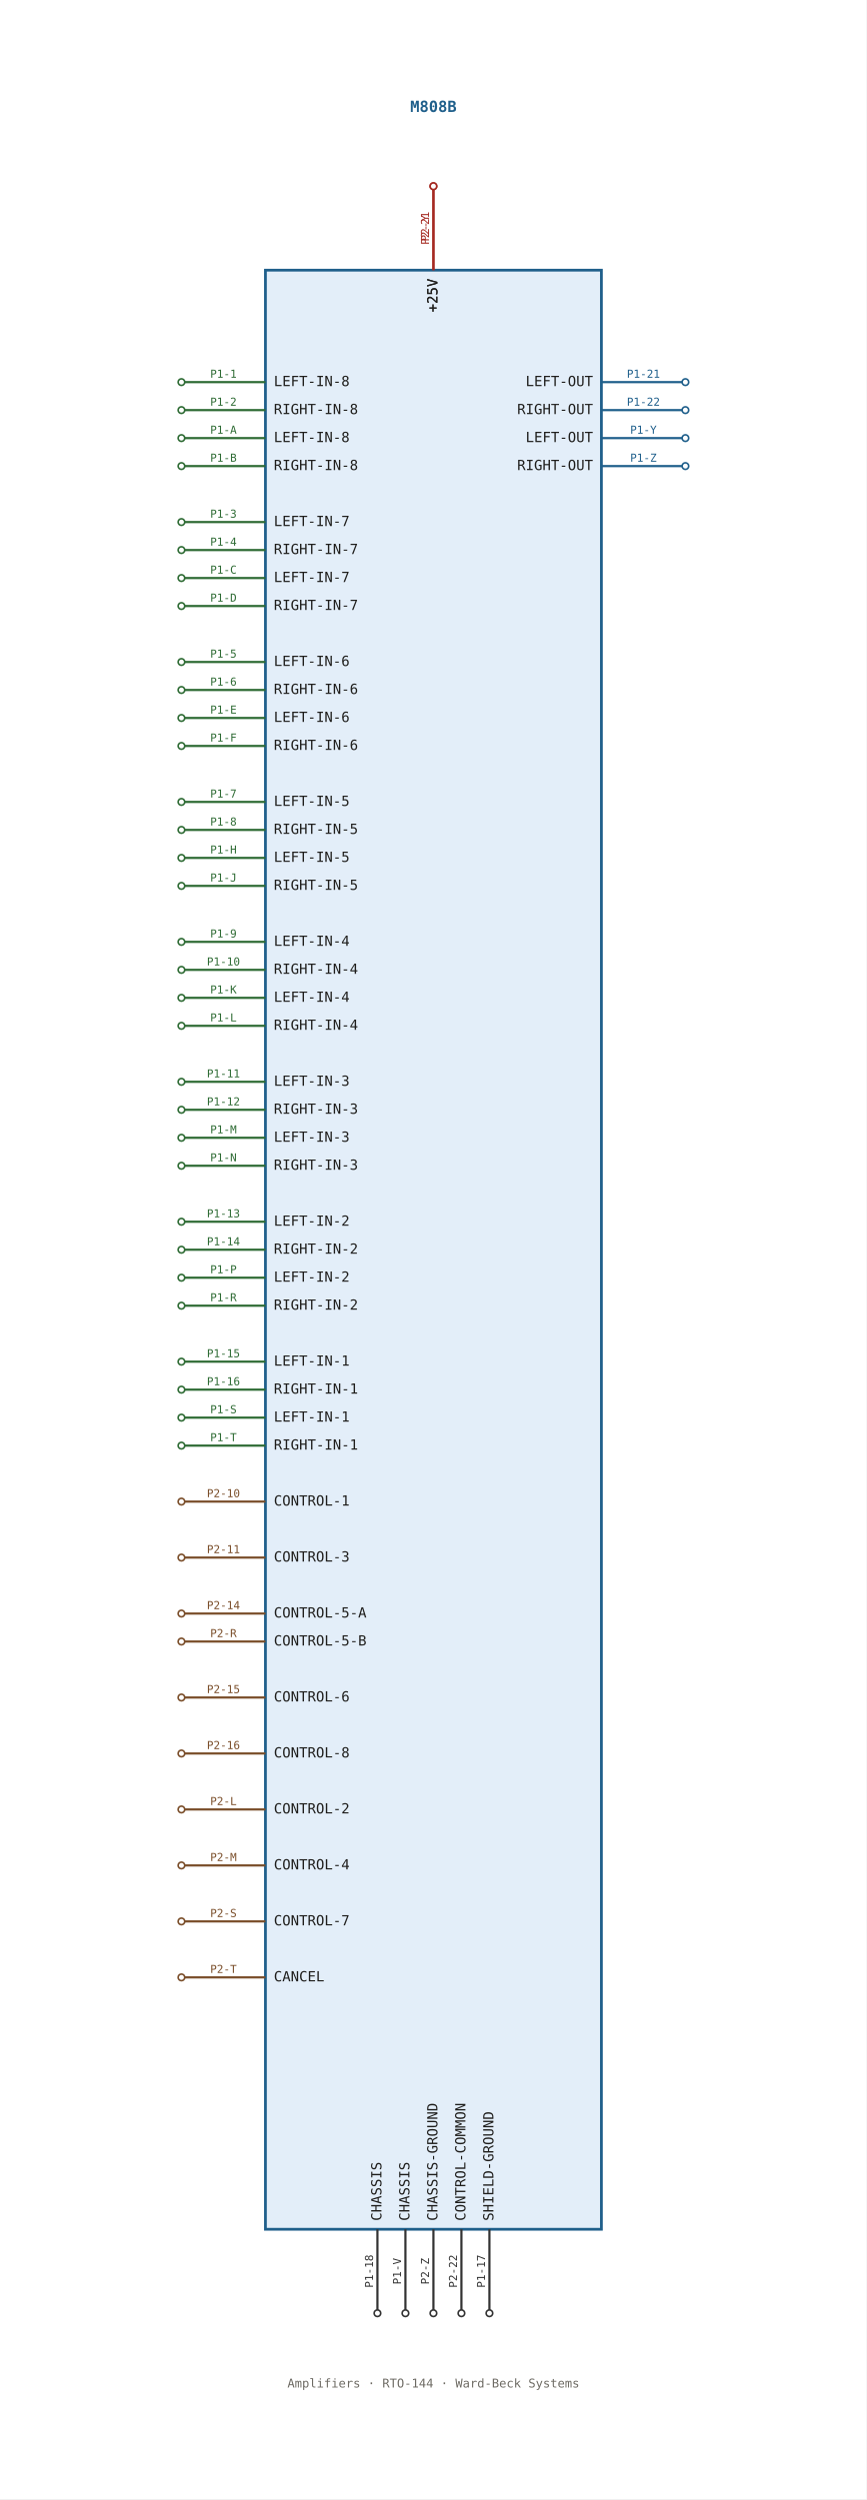
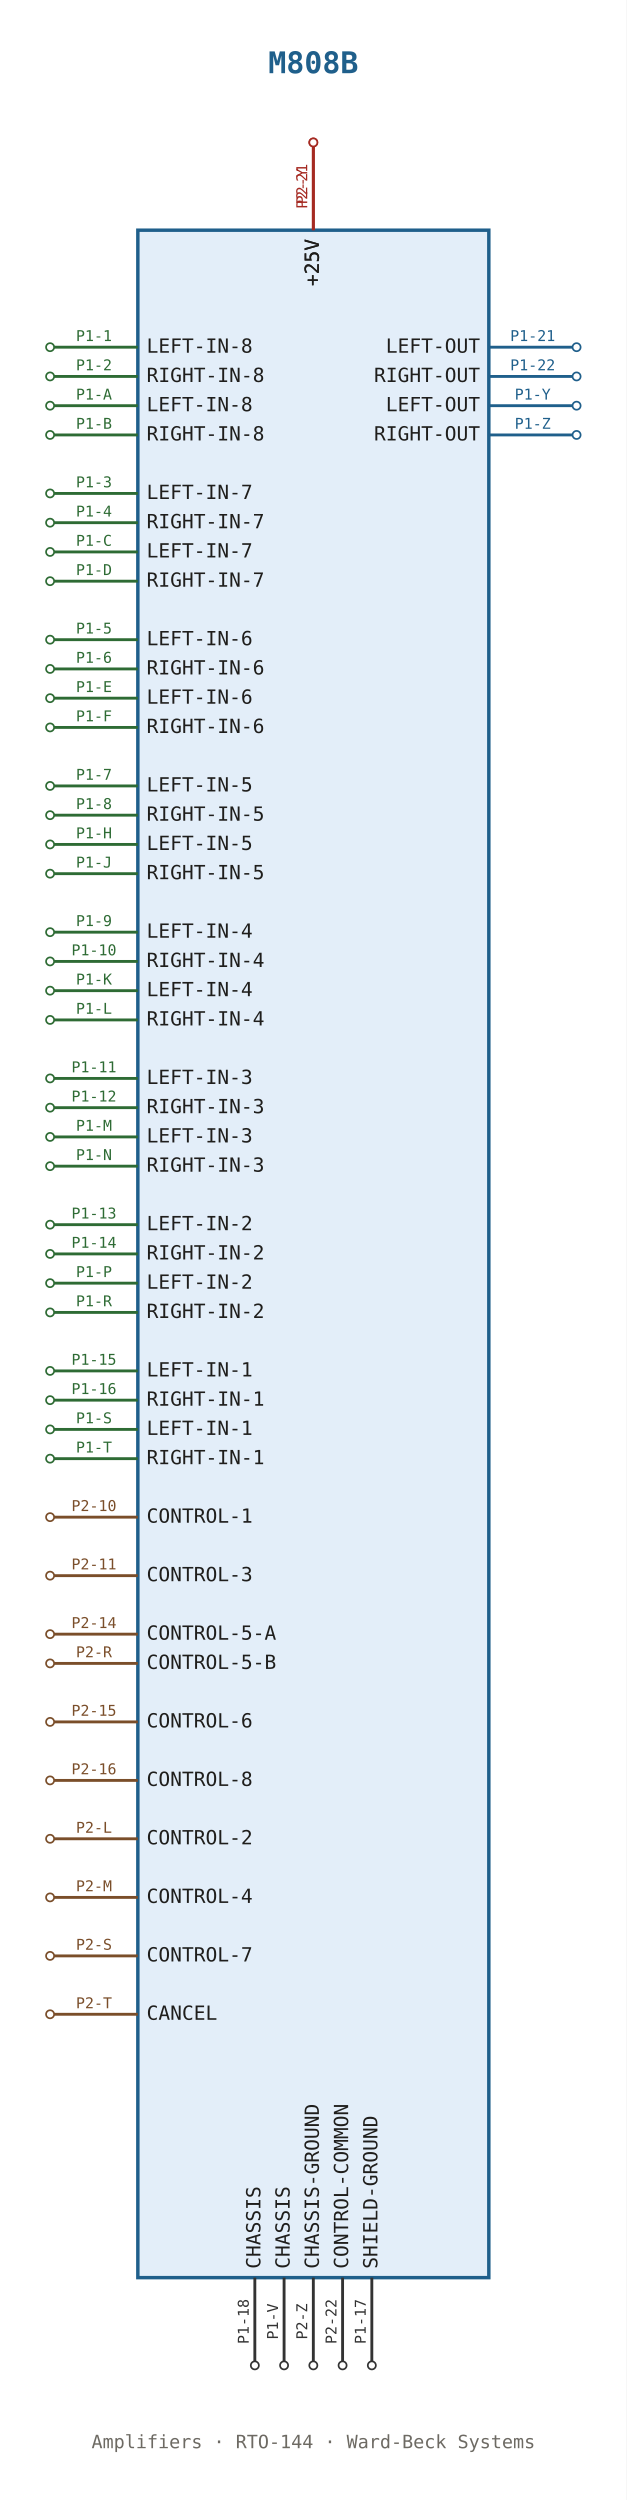
- <svg xmlns="http://www.w3.org/2000/svg" viewBox="0 0 786 2268" font-family="Overpass Mono, ui-monospace, monospace">
+ <svg xmlns="http://www.w3.org/2000/svg" viewBox="0 0 544 2171" font-family="Overpass Mono, Consolas, ui-monospace, monospace">
  <rect width="100%" height="100%" fill="#ffffff" />
-   <rect x="240.8" y="245.2" width="304.8" height="1778.0" fill="#E3EEF9" stroke="#1F5F8B" stroke-width="2.5" />
-   <line x1="164.6" y1="346.8" x2="240.8" y2="346.8" stroke="#2E6B34" stroke-width="2" />
-   <circle cx="164.6" cy="346.8" r="3" fill="#fff" stroke="#2E6B34" stroke-width="1.5" />
-   <text x="248.4" y="346.8" font-size="12.7" dominant-baseline="middle" text-anchor="start" fill="#1f1e1c">LEFT-IN-8</text>
-   <text x="202.7" y="342.8" font-size="10" text-anchor="middle" fill="#2E6B34">P1-1</text>
-   <line x1="164.6" y1="372.2" x2="240.8" y2="372.2" stroke="#2E6B34" stroke-width="2" />
-   <circle cx="164.6" cy="372.2" r="3" fill="#fff" stroke="#2E6B34" stroke-width="1.5" />
-   <text x="248.4" y="372.2" font-size="12.7" dominant-baseline="middle" text-anchor="start" fill="#1f1e1c">RIGHT-IN-8</text>
-   <text x="202.7" y="368.2" font-size="10" text-anchor="middle" fill="#2E6B34">P1-2</text>
-   <line x1="164.6" y1="397.6" x2="240.8" y2="397.6" stroke="#2E6B34" stroke-width="2" />
-   <circle cx="164.6" cy="397.6" r="3" fill="#fff" stroke="#2E6B34" stroke-width="1.5" />
-   <text x="248.4" y="397.6" font-size="12.7" dominant-baseline="middle" text-anchor="start" fill="#1f1e1c">LEFT-IN-8</text>
-   <text x="202.7" y="393.6" font-size="10" text-anchor="middle" fill="#2E6B34">P1-A</text>
-   <line x1="164.6" y1="423.0" x2="240.8" y2="423.0" stroke="#2E6B34" stroke-width="2" />
-   <circle cx="164.6" cy="423.0" r="3" fill="#fff" stroke="#2E6B34" stroke-width="1.5" />
-   <text x="248.4" y="423.0" font-size="12.7" dominant-baseline="middle" text-anchor="start" fill="#1f1e1c">RIGHT-IN-8</text>
-   <text x="202.7" y="419.0" font-size="10" text-anchor="middle" fill="#2E6B34">P1-B</text>
-   <line x1="164.6" y1="473.8" x2="240.8" y2="473.8" stroke="#2E6B34" stroke-width="2" />
-   <circle cx="164.6" cy="473.8" r="3" fill="#fff" stroke="#2E6B34" stroke-width="1.5" />
-   <text x="248.4" y="473.8" font-size="12.7" dominant-baseline="middle" text-anchor="start" fill="#1f1e1c">LEFT-IN-7</text>
-   <text x="202.7" y="469.8" font-size="10" text-anchor="middle" fill="#2E6B34">P1-3</text>
-   <line x1="164.6" y1="499.2" x2="240.8" y2="499.2" stroke="#2E6B34" stroke-width="2" />
-   <circle cx="164.6" cy="499.2" r="3" fill="#fff" stroke="#2E6B34" stroke-width="1.5" />
-   <text x="248.4" y="499.2" font-size="12.7" dominant-baseline="middle" text-anchor="start" fill="#1f1e1c">RIGHT-IN-7</text>
-   <text x="202.7" y="495.2" font-size="10" text-anchor="middle" fill="#2E6B34">P1-4</text>
-   <line x1="164.6" y1="524.6" x2="240.8" y2="524.6" stroke="#2E6B34" stroke-width="2" />
-   <circle cx="164.6" cy="524.6" r="3" fill="#fff" stroke="#2E6B34" stroke-width="1.5" />
-   <text x="248.4" y="524.6" font-size="12.7" dominant-baseline="middle" text-anchor="start" fill="#1f1e1c">LEFT-IN-7</text>
-   <text x="202.7" y="520.6" font-size="10" text-anchor="middle" fill="#2E6B34">P1-C</text>
-   <line x1="164.6" y1="550.0" x2="240.8" y2="550.0" stroke="#2E6B34" stroke-width="2" />
-   <circle cx="164.6" cy="550.0" r="3" fill="#fff" stroke="#2E6B34" stroke-width="1.5" />
-   <text x="248.4" y="550.0" font-size="12.7" dominant-baseline="middle" text-anchor="start" fill="#1f1e1c">RIGHT-IN-7</text>
-   <text x="202.7" y="546.0" font-size="10" text-anchor="middle" fill="#2E6B34">P1-D</text>
-   <line x1="164.6" y1="600.8" x2="240.8" y2="600.8" stroke="#2E6B34" stroke-width="2" />
-   <circle cx="164.6" cy="600.8" r="3" fill="#fff" stroke="#2E6B34" stroke-width="1.5" />
-   <text x="248.4" y="600.8" font-size="12.7" dominant-baseline="middle" text-anchor="start" fill="#1f1e1c">LEFT-IN-6</text>
-   <text x="202.7" y="596.8" font-size="10" text-anchor="middle" fill="#2E6B34">P1-5</text>
-   <line x1="164.6" y1="626.2" x2="240.8" y2="626.2" stroke="#2E6B34" stroke-width="2" />
-   <circle cx="164.6" cy="626.2" r="3" fill="#fff" stroke="#2E6B34" stroke-width="1.5" />
-   <text x="248.4" y="626.2" font-size="12.7" dominant-baseline="middle" text-anchor="start" fill="#1f1e1c">RIGHT-IN-6</text>
-   <text x="202.7" y="622.2" font-size="10" text-anchor="middle" fill="#2E6B34">P1-6</text>
-   <line x1="164.6" y1="651.6" x2="240.8" y2="651.6" stroke="#2E6B34" stroke-width="2" />
-   <circle cx="164.6" cy="651.6" r="3" fill="#fff" stroke="#2E6B34" stroke-width="1.5" />
-   <text x="248.4" y="651.6" font-size="12.7" dominant-baseline="middle" text-anchor="start" fill="#1f1e1c">LEFT-IN-6</text>
-   <text x="202.7" y="647.6" font-size="10" text-anchor="middle" fill="#2E6B34">P1-E</text>
-   <line x1="164.6" y1="677.0" x2="240.8" y2="677.0" stroke="#2E6B34" stroke-width="2" />
-   <circle cx="164.6" cy="677.0" r="3" fill="#fff" stroke="#2E6B34" stroke-width="1.5" />
-   <text x="248.4" y="677.0" font-size="12.7" dominant-baseline="middle" text-anchor="start" fill="#1f1e1c">RIGHT-IN-6</text>
-   <text x="202.7" y="673.0" font-size="10" text-anchor="middle" fill="#2E6B34">P1-F</text>
-   <line x1="164.6" y1="727.8" x2="240.8" y2="727.8" stroke="#2E6B34" stroke-width="2" />
-   <circle cx="164.6" cy="727.8" r="3" fill="#fff" stroke="#2E6B34" stroke-width="1.5" />
-   <text x="248.4" y="727.8" font-size="12.7" dominant-baseline="middle" text-anchor="start" fill="#1f1e1c">LEFT-IN-5</text>
-   <text x="202.7" y="723.8" font-size="10" text-anchor="middle" fill="#2E6B34">P1-7</text>
-   <line x1="164.6" y1="753.2" x2="240.8" y2="753.2" stroke="#2E6B34" stroke-width="2" />
-   <circle cx="164.6" cy="753.2" r="3" fill="#fff" stroke="#2E6B34" stroke-width="1.5" />
-   <text x="248.4" y="753.2" font-size="12.7" dominant-baseline="middle" text-anchor="start" fill="#1f1e1c">RIGHT-IN-5</text>
-   <text x="202.7" y="749.2" font-size="10" text-anchor="middle" fill="#2E6B34">P1-8</text>
-   <line x1="164.6" y1="778.6" x2="240.8" y2="778.6" stroke="#2E6B34" stroke-width="2" />
-   <circle cx="164.6" cy="778.6" r="3" fill="#fff" stroke="#2E6B34" stroke-width="1.5" />
-   <text x="248.4" y="778.6" font-size="12.7" dominant-baseline="middle" text-anchor="start" fill="#1f1e1c">LEFT-IN-5</text>
-   <text x="202.7" y="774.6" font-size="10" text-anchor="middle" fill="#2E6B34">P1-H</text>
-   <line x1="164.6" y1="804.0" x2="240.8" y2="804.0" stroke="#2E6B34" stroke-width="2" />
-   <circle cx="164.6" cy="804.0" r="3" fill="#fff" stroke="#2E6B34" stroke-width="1.5" />
-   <text x="248.4" y="804.0" font-size="12.7" dominant-baseline="middle" text-anchor="start" fill="#1f1e1c">RIGHT-IN-5</text>
-   <text x="202.7" y="800.0" font-size="10" text-anchor="middle" fill="#2E6B34">P1-J</text>
-   <line x1="164.6" y1="854.8" x2="240.8" y2="854.8" stroke="#2E6B34" stroke-width="2" />
-   <circle cx="164.6" cy="854.8" r="3" fill="#fff" stroke="#2E6B34" stroke-width="1.5" />
-   <text x="248.4" y="854.8" font-size="12.7" dominant-baseline="middle" text-anchor="start" fill="#1f1e1c">LEFT-IN-4</text>
-   <text x="202.7" y="850.8" font-size="10" text-anchor="middle" fill="#2E6B34">P1-9</text>
-   <line x1="164.6" y1="880.2" x2="240.8" y2="880.2" stroke="#2E6B34" stroke-width="2" />
-   <circle cx="164.6" cy="880.2" r="3" fill="#fff" stroke="#2E6B34" stroke-width="1.5" />
-   <text x="248.4" y="880.2" font-size="12.7" dominant-baseline="middle" text-anchor="start" fill="#1f1e1c">RIGHT-IN-4</text>
-   <text x="202.7" y="876.2" font-size="10" text-anchor="middle" fill="#2E6B34">P1-10</text>
-   <line x1="164.6" y1="905.6" x2="240.8" y2="905.6" stroke="#2E6B34" stroke-width="2" />
-   <circle cx="164.6" cy="905.6" r="3" fill="#fff" stroke="#2E6B34" stroke-width="1.5" />
-   <text x="248.4" y="905.6" font-size="12.7" dominant-baseline="middle" text-anchor="start" fill="#1f1e1c">LEFT-IN-4</text>
-   <text x="202.7" y="901.6" font-size="10" text-anchor="middle" fill="#2E6B34">P1-K</text>
-   <line x1="164.6" y1="931.0" x2="240.8" y2="931.0" stroke="#2E6B34" stroke-width="2" />
-   <circle cx="164.6" cy="931.0" r="3" fill="#fff" stroke="#2E6B34" stroke-width="1.5" />
-   <text x="248.4" y="931.0" font-size="12.7" dominant-baseline="middle" text-anchor="start" fill="#1f1e1c">RIGHT-IN-4</text>
-   <text x="202.7" y="927.0" font-size="10" text-anchor="middle" fill="#2E6B34">P1-L</text>
-   <line x1="164.6" y1="981.8" x2="240.8" y2="981.8" stroke="#2E6B34" stroke-width="2" />
-   <circle cx="164.6" cy="981.8" r="3" fill="#fff" stroke="#2E6B34" stroke-width="1.5" />
-   <text x="248.4" y="981.8" font-size="12.7" dominant-baseline="middle" text-anchor="start" fill="#1f1e1c">LEFT-IN-3</text>
-   <text x="202.7" y="977.8" font-size="10" text-anchor="middle" fill="#2E6B34">P1-11</text>
-   <line x1="164.6" y1="1007.2" x2="240.8" y2="1007.2" stroke="#2E6B34" stroke-width="2" />
-   <circle cx="164.6" cy="1007.2" r="3" fill="#fff" stroke="#2E6B34" stroke-width="1.5" />
-   <text x="248.4" y="1007.2" font-size="12.7" dominant-baseline="middle" text-anchor="start" fill="#1f1e1c">RIGHT-IN-3</text>
-   <text x="202.7" y="1003.2" font-size="10" text-anchor="middle" fill="#2E6B34">P1-12</text>
-   <line x1="164.6" y1="1032.6" x2="240.8" y2="1032.6" stroke="#2E6B34" stroke-width="2" />
-   <circle cx="164.6" cy="1032.6" r="3" fill="#fff" stroke="#2E6B34" stroke-width="1.5" />
-   <text x="248.4" y="1032.6" font-size="12.7" dominant-baseline="middle" text-anchor="start" fill="#1f1e1c">LEFT-IN-3</text>
-   <text x="202.7" y="1028.6" font-size="10" text-anchor="middle" fill="#2E6B34">P1-M</text>
-   <line x1="164.6" y1="1058.0" x2="240.8" y2="1058.0" stroke="#2E6B34" stroke-width="2" />
-   <circle cx="164.6" cy="1058.0" r="3" fill="#fff" stroke="#2E6B34" stroke-width="1.5" />
-   <text x="248.4" y="1058.0" font-size="12.7" dominant-baseline="middle" text-anchor="start" fill="#1f1e1c">RIGHT-IN-3</text>
-   <text x="202.7" y="1054.0" font-size="10" text-anchor="middle" fill="#2E6B34">P1-N</text>
-   <line x1="164.6" y1="1108.8" x2="240.8" y2="1108.8" stroke="#2E6B34" stroke-width="2" />
-   <circle cx="164.6" cy="1108.8" r="3" fill="#fff" stroke="#2E6B34" stroke-width="1.5" />
-   <text x="248.4" y="1108.8" font-size="12.7" dominant-baseline="middle" text-anchor="start" fill="#1f1e1c">LEFT-IN-2</text>
-   <text x="202.7" y="1104.8" font-size="10" text-anchor="middle" fill="#2E6B34">P1-13</text>
-   <line x1="164.6" y1="1134.2" x2="240.8" y2="1134.2" stroke="#2E6B34" stroke-width="2" />
-   <circle cx="164.6" cy="1134.2" r="3" fill="#fff" stroke="#2E6B34" stroke-width="1.5" />
-   <text x="248.4" y="1134.2" font-size="12.7" dominant-baseline="middle" text-anchor="start" fill="#1f1e1c">RIGHT-IN-2</text>
-   <text x="202.7" y="1130.2" font-size="10" text-anchor="middle" fill="#2E6B34">P1-14</text>
-   <line x1="164.6" y1="1159.6" x2="240.8" y2="1159.6" stroke="#2E6B34" stroke-width="2" />
-   <circle cx="164.6" cy="1159.6" r="3" fill="#fff" stroke="#2E6B34" stroke-width="1.5" />
-   <text x="248.4" y="1159.6" font-size="12.7" dominant-baseline="middle" text-anchor="start" fill="#1f1e1c">LEFT-IN-2</text>
-   <text x="202.7" y="1155.6" font-size="10" text-anchor="middle" fill="#2E6B34">P1-P</text>
-   <line x1="164.6" y1="1185.0" x2="240.8" y2="1185.0" stroke="#2E6B34" stroke-width="2" />
-   <circle cx="164.6" cy="1185.0" r="3" fill="#fff" stroke="#2E6B34" stroke-width="1.5" />
-   <text x="248.4" y="1185.0" font-size="12.7" dominant-baseline="middle" text-anchor="start" fill="#1f1e1c">RIGHT-IN-2</text>
-   <text x="202.7" y="1181.0" font-size="10" text-anchor="middle" fill="#2E6B34">P1-R</text>
-   <line x1="164.6" y1="1235.8" x2="240.8" y2="1235.8" stroke="#2E6B34" stroke-width="2" />
-   <circle cx="164.6" cy="1235.8" r="3" fill="#fff" stroke="#2E6B34" stroke-width="1.5" />
-   <text x="248.4" y="1235.8" font-size="12.7" dominant-baseline="middle" text-anchor="start" fill="#1f1e1c">LEFT-IN-1</text>
-   <text x="202.7" y="1231.8" font-size="10" text-anchor="middle" fill="#2E6B34">P1-15</text>
-   <line x1="164.6" y1="1261.2" x2="240.8" y2="1261.2" stroke="#2E6B34" stroke-width="2" />
-   <circle cx="164.6" cy="1261.2" r="3" fill="#fff" stroke="#2E6B34" stroke-width="1.5" />
-   <text x="248.4" y="1261.2" font-size="12.7" dominant-baseline="middle" text-anchor="start" fill="#1f1e1c">RIGHT-IN-1</text>
-   <text x="202.7" y="1257.2" font-size="10" text-anchor="middle" fill="#2E6B34">P1-16</text>
-   <line x1="164.6" y1="1286.6" x2="240.8" y2="1286.6" stroke="#2E6B34" stroke-width="2" />
-   <circle cx="164.6" cy="1286.6" r="3" fill="#fff" stroke="#2E6B34" stroke-width="1.5" />
-   <text x="248.4" y="1286.6" font-size="12.7" dominant-baseline="middle" text-anchor="start" fill="#1f1e1c">LEFT-IN-1</text>
-   <text x="202.7" y="1282.6" font-size="10" text-anchor="middle" fill="#2E6B34">P1-S</text>
-   <line x1="164.6" y1="1312.0" x2="240.8" y2="1312.0" stroke="#2E6B34" stroke-width="2" />
-   <circle cx="164.6" cy="1312.0" r="3" fill="#fff" stroke="#2E6B34" stroke-width="1.5" />
-   <text x="248.4" y="1312.0" font-size="12.7" dominant-baseline="middle" text-anchor="start" fill="#1f1e1c">RIGHT-IN-1</text>
-   <text x="202.7" y="1308.0" font-size="10" text-anchor="middle" fill="#2E6B34">P1-T</text>
-   <line x1="164.6" y1="1362.8" x2="240.8" y2="1362.8" stroke="#7A4E2A" stroke-width="2" />
-   <circle cx="164.6" cy="1362.8" r="3" fill="#fff" stroke="#7A4E2A" stroke-width="1.5" />
-   <text x="248.4" y="1362.8" font-size="12.7" dominant-baseline="middle" text-anchor="start" fill="#1f1e1c">CONTROL-1</text>
-   <text x="202.7" y="1358.8" font-size="10" text-anchor="middle" fill="#7A4E2A">P2-10</text>
-   <line x1="164.6" y1="1413.6" x2="240.8" y2="1413.6" stroke="#7A4E2A" stroke-width="2" />
-   <circle cx="164.6" cy="1413.6" r="3" fill="#fff" stroke="#7A4E2A" stroke-width="1.5" />
-   <text x="248.4" y="1413.6" font-size="12.7" dominant-baseline="middle" text-anchor="start" fill="#1f1e1c">CONTROL-3</text>
-   <text x="202.7" y="1409.6" font-size="10" text-anchor="middle" fill="#7A4E2A">P2-11</text>
-   <line x1="164.6" y1="1464.4" x2="240.8" y2="1464.4" stroke="#7A4E2A" stroke-width="2" />
-   <circle cx="164.6" cy="1464.4" r="3" fill="#fff" stroke="#7A4E2A" stroke-width="1.5" />
-   <text x="248.4" y="1464.4" font-size="12.7" dominant-baseline="middle" text-anchor="start" fill="#1f1e1c">CONTROL-5-A</text>
-   <text x="202.7" y="1460.4" font-size="10" text-anchor="middle" fill="#7A4E2A">P2-14</text>
-   <line x1="164.6" y1="1489.8" x2="240.8" y2="1489.8" stroke="#7A4E2A" stroke-width="2" />
-   <circle cx="164.6" cy="1489.8" r="3" fill="#fff" stroke="#7A4E2A" stroke-width="1.5" />
-   <text x="248.4" y="1489.8" font-size="12.7" dominant-baseline="middle" text-anchor="start" fill="#1f1e1c">CONTROL-5-B</text>
-   <text x="202.7" y="1485.8" font-size="10" text-anchor="middle" fill="#7A4E2A">P2-R</text>
-   <line x1="164.6" y1="1540.6" x2="240.8" y2="1540.6" stroke="#7A4E2A" stroke-width="2" />
-   <circle cx="164.6" cy="1540.6" r="3" fill="#fff" stroke="#7A4E2A" stroke-width="1.5" />
-   <text x="248.4" y="1540.6" font-size="12.7" dominant-baseline="middle" text-anchor="start" fill="#1f1e1c">CONTROL-6</text>
-   <text x="202.7" y="1536.6" font-size="10" text-anchor="middle" fill="#7A4E2A">P2-15</text>
-   <line x1="164.6" y1="1591.4" x2="240.8" y2="1591.4" stroke="#7A4E2A" stroke-width="2" />
-   <circle cx="164.6" cy="1591.4" r="3" fill="#fff" stroke="#7A4E2A" stroke-width="1.5" />
-   <text x="248.4" y="1591.4" font-size="12.7" dominant-baseline="middle" text-anchor="start" fill="#1f1e1c">CONTROL-8</text>
-   <text x="202.7" y="1587.4" font-size="10" text-anchor="middle" fill="#7A4E2A">P2-16</text>
-   <line x1="164.6" y1="1642.2" x2="240.8" y2="1642.2" stroke="#7A4E2A" stroke-width="2" />
-   <circle cx="164.6" cy="1642.2" r="3" fill="#fff" stroke="#7A4E2A" stroke-width="1.5" />
-   <text x="248.4" y="1642.2" font-size="12.7" dominant-baseline="middle" text-anchor="start" fill="#1f1e1c">CONTROL-2</text>
-   <text x="202.7" y="1638.2" font-size="10" text-anchor="middle" fill="#7A4E2A">P2-L</text>
-   <line x1="164.6" y1="1693.0" x2="240.8" y2="1693.0" stroke="#7A4E2A" stroke-width="2" />
-   <circle cx="164.6" cy="1693.0" r="3" fill="#fff" stroke="#7A4E2A" stroke-width="1.5" />
-   <text x="248.4" y="1693.0" font-size="12.7" dominant-baseline="middle" text-anchor="start" fill="#1f1e1c">CONTROL-4</text>
-   <text x="202.7" y="1689.0" font-size="10" text-anchor="middle" fill="#7A4E2A">P2-M</text>
-   <line x1="164.6" y1="1743.8" x2="240.8" y2="1743.8" stroke="#7A4E2A" stroke-width="2" />
-   <circle cx="164.6" cy="1743.8" r="3" fill="#fff" stroke="#7A4E2A" stroke-width="1.5" />
-   <text x="248.4" y="1743.8" font-size="12.7" dominant-baseline="middle" text-anchor="start" fill="#1f1e1c">CONTROL-7</text>
-   <text x="202.7" y="1739.8" font-size="10" text-anchor="middle" fill="#7A4E2A">P2-S</text>
-   <line x1="164.6" y1="1794.6" x2="240.8" y2="1794.6" stroke="#7A4E2A" stroke-width="2" />
-   <circle cx="164.6" cy="1794.6" r="3" fill="#fff" stroke="#7A4E2A" stroke-width="1.5" />
-   <text x="248.4" y="1794.6" font-size="12.7" dominant-baseline="middle" text-anchor="start" fill="#1f1e1c">CANCEL</text>
-   <text x="202.7" y="1790.6" font-size="10" text-anchor="middle" fill="#7A4E2A">P2-T</text>
-   <line x1="621.8" y1="346.8" x2="545.6" y2="346.8" stroke="#1F5F8B" stroke-width="2" />
-   <circle cx="621.8" cy="346.8" r="3" fill="#fff" stroke="#1F5F8B" stroke-width="1.5" />
-   <text x="538.0" y="346.8" font-size="12.7" dominant-baseline="middle" text-anchor="end" fill="#1f1e1c">LEFT-OUT</text>
-   <text x="583.7" y="342.8" font-size="10" text-anchor="middle" fill="#1F5F8B">P1-21</text>
-   <line x1="621.8" y1="372.2" x2="545.6" y2="372.2" stroke="#1F5F8B" stroke-width="2" />
-   <circle cx="621.8" cy="372.2" r="3" fill="#fff" stroke="#1F5F8B" stroke-width="1.5" />
-   <text x="538.0" y="372.2" font-size="12.7" dominant-baseline="middle" text-anchor="end" fill="#1f1e1c">RIGHT-OUT</text>
-   <text x="583.7" y="368.2" font-size="10" text-anchor="middle" fill="#1F5F8B">P1-22</text>
-   <line x1="621.8" y1="397.6" x2="545.6" y2="397.6" stroke="#1F5F8B" stroke-width="2" />
-   <circle cx="621.8" cy="397.6" r="3" fill="#fff" stroke="#1F5F8B" stroke-width="1.5" />
-   <text x="538.0" y="397.6" font-size="12.7" dominant-baseline="middle" text-anchor="end" fill="#1f1e1c">LEFT-OUT</text>
-   <text x="583.7" y="393.6" font-size="10" text-anchor="middle" fill="#1F5F8B">P1-Y</text>
-   <line x1="621.8" y1="423.0" x2="545.6" y2="423.0" stroke="#1F5F8B" stroke-width="2" />
-   <circle cx="621.8" cy="423.0" r="3" fill="#fff" stroke="#1F5F8B" stroke-width="1.5" />
-   <text x="538.0" y="423.0" font-size="12.7" dominant-baseline="middle" text-anchor="end" fill="#1f1e1c">RIGHT-OUT</text>
-   <text x="583.7" y="419.0" font-size="10" text-anchor="middle" fill="#1F5F8B">P1-Z</text>
-   <line x1="393.2" y1="169.0" x2="393.2" y2="245.2" stroke="#A52A22" stroke-width="2" />
-   <circle cx="393.2" cy="169.0" r="3" fill="#fff" stroke="#A52A22" stroke-width="1.5" />
-   <text x="393.2" y="252.8" font-size="12.7" dominant-baseline="middle" text-anchor="end" fill="#1f1e1c" transform="rotate(-90 393.2 252.8)">+25V</text>
-   <text x="389.2" y="207.1" font-size="10" text-anchor="middle" fill="#A52A22" transform="rotate(-90 389.2 207.1)">P2-21</text>
-   <line x1="393.2" y1="169.0" x2="393.2" y2="245.2" stroke="#A52A22" stroke-width="2" />
-   <circle cx="393.2" cy="169.0" r="3" fill="#fff" stroke="#A52A22" stroke-width="1.5" />
-   <text x="393.2" y="252.8" font-size="12.7" dominant-baseline="middle" text-anchor="end" fill="#1f1e1c" transform="rotate(-90 393.2 252.8)">+25V</text>
-   <text x="389.2" y="207.1" font-size="10" text-anchor="middle" fill="#A52A22" transform="rotate(-90 389.2 207.1)">P2-Y</text>
-   <line x1="342.4" y1="2099.4" x2="342.4" y2="2023.2" stroke="#333333" stroke-width="2" />
-   <circle cx="342.4" cy="2099.4" r="3" fill="#fff" stroke="#333333" stroke-width="1.5" />
-   <text x="342.4" y="2015.6" font-size="12.7" dominant-baseline="middle" text-anchor="start" fill="#1f1e1c" transform="rotate(-90 342.4 2015.6)">CHASSIS</text>
-   <text x="338.4" y="2061.3" font-size="10" text-anchor="middle" fill="#333333" transform="rotate(-90 338.4 2061.3)">P1-18</text>
-   <line x1="367.8" y1="2099.4" x2="367.8" y2="2023.2" stroke="#333333" stroke-width="2" />
-   <circle cx="367.8" cy="2099.4" r="3" fill="#fff" stroke="#333333" stroke-width="1.5" />
-   <text x="367.8" y="2015.6" font-size="12.7" dominant-baseline="middle" text-anchor="start" fill="#1f1e1c" transform="rotate(-90 367.8 2015.6)">CHASSIS</text>
-   <text x="363.8" y="2061.3" font-size="10" text-anchor="middle" fill="#333333" transform="rotate(-90 363.8 2061.3)">P1-V</text>
-   <line x1="393.2" y1="2099.4" x2="393.2" y2="2023.2" stroke="#333333" stroke-width="2" />
-   <circle cx="393.2" cy="2099.4" r="3" fill="#fff" stroke="#333333" stroke-width="1.5" />
-   <text x="393.2" y="2015.6" font-size="12.7" dominant-baseline="middle" text-anchor="start" fill="#1f1e1c" transform="rotate(-90 393.2 2015.6)">CHASSIS-GROUND</text>
-   <text x="389.2" y="2061.3" font-size="10" text-anchor="middle" fill="#333333" transform="rotate(-90 389.2 2061.3)">P2-Z</text>
-   <line x1="418.6" y1="2099.4" x2="418.6" y2="2023.2" stroke="#333333" stroke-width="2" />
-   <circle cx="418.6" cy="2099.4" r="3" fill="#fff" stroke="#333333" stroke-width="1.5" />
-   <text x="418.6" y="2015.6" font-size="12.7" dominant-baseline="middle" text-anchor="start" fill="#1f1e1c" transform="rotate(-90 418.6 2015.6)">CONTROL-COMMON</text>
-   <text x="414.6" y="2061.3" font-size="10" text-anchor="middle" fill="#333333" transform="rotate(-90 414.6 2061.3)">P2-22</text>
-   <line x1="444.0" y1="2099.4" x2="444.0" y2="2023.2" stroke="#333333" stroke-width="2" />
-   <circle cx="444.0" cy="2099.4" r="3" fill="#fff" stroke="#333333" stroke-width="1.5" />
-   <text x="444.0" y="2015.6" font-size="12.7" dominant-baseline="middle" text-anchor="start" fill="#1f1e1c" transform="rotate(-90 444.0 2015.6)">SHIELD-GROUND</text>
-   <text x="440.0" y="2061.3" font-size="10" text-anchor="middle" fill="#333333" transform="rotate(-90 440.0 2061.3)">P1-17</text>
-   <text x="393.2" y="101.6" font-size="14" font-weight="700" text-anchor="middle" fill="#1F5F8B">M808B</text>
-   <text x="393.2" y="2166.8" font-size="11" text-anchor="middle" fill="#6d6a63">Amplifiers · RTO-144 · Ward-Beck Systems</text>
+   <rect x="119.7" y="199.9" width="304.8" height="1778.0" fill="#E3EEF9" stroke="#1F5F8B" stroke-width="3.00" />
+   <line x1="43.5" y1="301.5" x2="119.7" y2="301.5" stroke="#2E6B34" stroke-width="2.50" />
+   <circle cx="43.5" cy="301.5" r="3.5" fill="#ffffff" stroke="#2E6B34" stroke-width="1.50" />
+   <text x="127.3" y="301.5" font-size="17.0" dominant-baseline="middle" text-anchor="start" fill="#1F1E1C">LEFT-IN-8</text>
+   <text x="81.6" y="292.5" font-size="13.0" dominant-baseline="middle" text-anchor="middle" fill="#2E6B34">P1-1</text>
+   <line x1="43.5" y1="326.9" x2="119.7" y2="326.9" stroke="#2E6B34" stroke-width="2.50" />
+   <circle cx="43.5" cy="326.9" r="3.5" fill="#ffffff" stroke="#2E6B34" stroke-width="1.50" />
+   <text x="127.3" y="326.9" font-size="17.0" dominant-baseline="middle" text-anchor="start" fill="#1F1E1C">RIGHT-IN-8</text>
+   <text x="81.6" y="317.9" font-size="13.0" dominant-baseline="middle" text-anchor="middle" fill="#2E6B34">P1-2</text>
+   <line x1="43.5" y1="352.3" x2="119.7" y2="352.3" stroke="#2E6B34" stroke-width="2.50" />
+   <circle cx="43.5" cy="352.3" r="3.5" fill="#ffffff" stroke="#2E6B34" stroke-width="1.50" />
+   <text x="127.3" y="352.3" font-size="17.0" dominant-baseline="middle" text-anchor="start" fill="#1F1E1C">LEFT-IN-8</text>
+   <text x="81.6" y="343.3" font-size="13.0" dominant-baseline="middle" text-anchor="middle" fill="#2E6B34">P1-A</text>
+   <line x1="43.5" y1="377.7" x2="119.7" y2="377.7" stroke="#2E6B34" stroke-width="2.50" />
+   <circle cx="43.5" cy="377.7" r="3.5" fill="#ffffff" stroke="#2E6B34" stroke-width="1.50" />
+   <text x="127.3" y="377.7" font-size="17.0" dominant-baseline="middle" text-anchor="start" fill="#1F1E1C">RIGHT-IN-8</text>
+   <text x="81.6" y="368.7" font-size="13.0" dominant-baseline="middle" text-anchor="middle" fill="#2E6B34">P1-B</text>
+   <line x1="43.5" y1="428.5" x2="119.7" y2="428.5" stroke="#2E6B34" stroke-width="2.50" />
+   <circle cx="43.5" cy="428.5" r="3.5" fill="#ffffff" stroke="#2E6B34" stroke-width="1.50" />
+   <text x="127.3" y="428.5" font-size="17.0" dominant-baseline="middle" text-anchor="start" fill="#1F1E1C">LEFT-IN-7</text>
+   <text x="81.6" y="419.5" font-size="13.0" dominant-baseline="middle" text-anchor="middle" fill="#2E6B34">P1-3</text>
+   <line x1="43.5" y1="453.9" x2="119.7" y2="453.9" stroke="#2E6B34" stroke-width="2.50" />
+   <circle cx="43.5" cy="453.9" r="3.5" fill="#ffffff" stroke="#2E6B34" stroke-width="1.50" />
+   <text x="127.3" y="453.9" font-size="17.0" dominant-baseline="middle" text-anchor="start" fill="#1F1E1C">RIGHT-IN-7</text>
+   <text x="81.6" y="444.9" font-size="13.0" dominant-baseline="middle" text-anchor="middle" fill="#2E6B34">P1-4</text>
+   <line x1="43.5" y1="479.3" x2="119.7" y2="479.3" stroke="#2E6B34" stroke-width="2.50" />
+   <circle cx="43.5" cy="479.3" r="3.5" fill="#ffffff" stroke="#2E6B34" stroke-width="1.50" />
+   <text x="127.3" y="479.3" font-size="17.0" dominant-baseline="middle" text-anchor="start" fill="#1F1E1C">LEFT-IN-7</text>
+   <text x="81.6" y="470.3" font-size="13.0" dominant-baseline="middle" text-anchor="middle" fill="#2E6B34">P1-C</text>
+   <line x1="43.5" y1="504.7" x2="119.7" y2="504.7" stroke="#2E6B34" stroke-width="2.50" />
+   <circle cx="43.5" cy="504.7" r="3.5" fill="#ffffff" stroke="#2E6B34" stroke-width="1.50" />
+   <text x="127.3" y="504.7" font-size="17.0" dominant-baseline="middle" text-anchor="start" fill="#1F1E1C">RIGHT-IN-7</text>
+   <text x="81.6" y="495.7" font-size="13.0" dominant-baseline="middle" text-anchor="middle" fill="#2E6B34">P1-D</text>
+   <line x1="43.5" y1="555.5" x2="119.7" y2="555.5" stroke="#2E6B34" stroke-width="2.50" />
+   <circle cx="43.5" cy="555.5" r="3.5" fill="#ffffff" stroke="#2E6B34" stroke-width="1.50" />
+   <text x="127.3" y="555.5" font-size="17.0" dominant-baseline="middle" text-anchor="start" fill="#1F1E1C">LEFT-IN-6</text>
+   <text x="81.6" y="546.5" font-size="13.0" dominant-baseline="middle" text-anchor="middle" fill="#2E6B34">P1-5</text>
+   <line x1="43.5" y1="580.9" x2="119.7" y2="580.9" stroke="#2E6B34" stroke-width="2.50" />
+   <circle cx="43.5" cy="580.9" r="3.5" fill="#ffffff" stroke="#2E6B34" stroke-width="1.50" />
+   <text x="127.3" y="580.9" font-size="17.0" dominant-baseline="middle" text-anchor="start" fill="#1F1E1C">RIGHT-IN-6</text>
+   <text x="81.6" y="571.9" font-size="13.0" dominant-baseline="middle" text-anchor="middle" fill="#2E6B34">P1-6</text>
+   <line x1="43.5" y1="606.3" x2="119.7" y2="606.3" stroke="#2E6B34" stroke-width="2.50" />
+   <circle cx="43.5" cy="606.3" r="3.5" fill="#ffffff" stroke="#2E6B34" stroke-width="1.50" />
+   <text x="127.3" y="606.3" font-size="17.0" dominant-baseline="middle" text-anchor="start" fill="#1F1E1C">LEFT-IN-6</text>
+   <text x="81.6" y="597.3" font-size="13.0" dominant-baseline="middle" text-anchor="middle" fill="#2E6B34">P1-E</text>
+   <line x1="43.5" y1="631.7" x2="119.7" y2="631.7" stroke="#2E6B34" stroke-width="2.50" />
+   <circle cx="43.5" cy="631.7" r="3.5" fill="#ffffff" stroke="#2E6B34" stroke-width="1.50" />
+   <text x="127.3" y="631.7" font-size="17.0" dominant-baseline="middle" text-anchor="start" fill="#1F1E1C">RIGHT-IN-6</text>
+   <text x="81.6" y="622.7" font-size="13.0" dominant-baseline="middle" text-anchor="middle" fill="#2E6B34">P1-F</text>
+   <line x1="43.5" y1="682.5" x2="119.7" y2="682.5" stroke="#2E6B34" stroke-width="2.50" />
+   <circle cx="43.5" cy="682.5" r="3.5" fill="#ffffff" stroke="#2E6B34" stroke-width="1.50" />
+   <text x="127.3" y="682.5" font-size="17.0" dominant-baseline="middle" text-anchor="start" fill="#1F1E1C">LEFT-IN-5</text>
+   <text x="81.6" y="673.5" font-size="13.0" dominant-baseline="middle" text-anchor="middle" fill="#2E6B34">P1-7</text>
+   <line x1="43.5" y1="707.9" x2="119.7" y2="707.9" stroke="#2E6B34" stroke-width="2.50" />
+   <circle cx="43.5" cy="707.9" r="3.5" fill="#ffffff" stroke="#2E6B34" stroke-width="1.50" />
+   <text x="127.3" y="707.9" font-size="17.0" dominant-baseline="middle" text-anchor="start" fill="#1F1E1C">RIGHT-IN-5</text>
+   <text x="81.6" y="698.9" font-size="13.0" dominant-baseline="middle" text-anchor="middle" fill="#2E6B34">P1-8</text>
+   <line x1="43.5" y1="733.3" x2="119.7" y2="733.3" stroke="#2E6B34" stroke-width="2.50" />
+   <circle cx="43.5" cy="733.3" r="3.5" fill="#ffffff" stroke="#2E6B34" stroke-width="1.50" />
+   <text x="127.3" y="733.3" font-size="17.0" dominant-baseline="middle" text-anchor="start" fill="#1F1E1C">LEFT-IN-5</text>
+   <text x="81.6" y="724.3" font-size="13.0" dominant-baseline="middle" text-anchor="middle" fill="#2E6B34">P1-H</text>
+   <line x1="43.5" y1="758.7" x2="119.7" y2="758.7" stroke="#2E6B34" stroke-width="2.50" />
+   <circle cx="43.5" cy="758.7" r="3.5" fill="#ffffff" stroke="#2E6B34" stroke-width="1.50" />
+   <text x="127.3" y="758.7" font-size="17.0" dominant-baseline="middle" text-anchor="start" fill="#1F1E1C">RIGHT-IN-5</text>
+   <text x="81.6" y="749.7" font-size="13.0" dominant-baseline="middle" text-anchor="middle" fill="#2E6B34">P1-J</text>
+   <line x1="43.5" y1="809.5" x2="119.7" y2="809.5" stroke="#2E6B34" stroke-width="2.50" />
+   <circle cx="43.5" cy="809.5" r="3.5" fill="#ffffff" stroke="#2E6B34" stroke-width="1.50" />
+   <text x="127.3" y="809.5" font-size="17.0" dominant-baseline="middle" text-anchor="start" fill="#1F1E1C">LEFT-IN-4</text>
+   <text x="81.6" y="800.5" font-size="13.0" dominant-baseline="middle" text-anchor="middle" fill="#2E6B34">P1-9</text>
+   <line x1="43.5" y1="834.9" x2="119.7" y2="834.9" stroke="#2E6B34" stroke-width="2.50" />
+   <circle cx="43.5" cy="834.9" r="3.5" fill="#ffffff" stroke="#2E6B34" stroke-width="1.50" />
+   <text x="127.3" y="834.9" font-size="17.0" dominant-baseline="middle" text-anchor="start" fill="#1F1E1C">RIGHT-IN-4</text>
+   <text x="81.6" y="825.9" font-size="13.0" dominant-baseline="middle" text-anchor="middle" fill="#2E6B34">P1-10</text>
+   <line x1="43.5" y1="860.3" x2="119.7" y2="860.3" stroke="#2E6B34" stroke-width="2.50" />
+   <circle cx="43.5" cy="860.3" r="3.5" fill="#ffffff" stroke="#2E6B34" stroke-width="1.50" />
+   <text x="127.3" y="860.3" font-size="17.0" dominant-baseline="middle" text-anchor="start" fill="#1F1E1C">LEFT-IN-4</text>
+   <text x="81.6" y="851.3" font-size="13.0" dominant-baseline="middle" text-anchor="middle" fill="#2E6B34">P1-K</text>
+   <line x1="43.5" y1="885.7" x2="119.7" y2="885.7" stroke="#2E6B34" stroke-width="2.50" />
+   <circle cx="43.5" cy="885.7" r="3.5" fill="#ffffff" stroke="#2E6B34" stroke-width="1.50" />
+   <text x="127.3" y="885.7" font-size="17.0" dominant-baseline="middle" text-anchor="start" fill="#1F1E1C">RIGHT-IN-4</text>
+   <text x="81.6" y="876.7" font-size="13.0" dominant-baseline="middle" text-anchor="middle" fill="#2E6B34">P1-L</text>
+   <line x1="43.5" y1="936.5" x2="119.7" y2="936.5" stroke="#2E6B34" stroke-width="2.50" />
+   <circle cx="43.5" cy="936.5" r="3.5" fill="#ffffff" stroke="#2E6B34" stroke-width="1.50" />
+   <text x="127.3" y="936.5" font-size="17.0" dominant-baseline="middle" text-anchor="start" fill="#1F1E1C">LEFT-IN-3</text>
+   <text x="81.6" y="927.5" font-size="13.0" dominant-baseline="middle" text-anchor="middle" fill="#2E6B34">P1-11</text>
+   <line x1="43.5" y1="961.9" x2="119.7" y2="961.9" stroke="#2E6B34" stroke-width="2.50" />
+   <circle cx="43.5" cy="961.9" r="3.5" fill="#ffffff" stroke="#2E6B34" stroke-width="1.50" />
+   <text x="127.3" y="961.9" font-size="17.0" dominant-baseline="middle" text-anchor="start" fill="#1F1E1C">RIGHT-IN-3</text>
+   <text x="81.6" y="952.9" font-size="13.0" dominant-baseline="middle" text-anchor="middle" fill="#2E6B34">P1-12</text>
+   <line x1="43.5" y1="987.3" x2="119.7" y2="987.3" stroke="#2E6B34" stroke-width="2.50" />
+   <circle cx="43.5" cy="987.3" r="3.5" fill="#ffffff" stroke="#2E6B34" stroke-width="1.50" />
+   <text x="127.3" y="987.3" font-size="17.0" dominant-baseline="middle" text-anchor="start" fill="#1F1E1C">LEFT-IN-3</text>
+   <text x="81.6" y="978.3" font-size="13.0" dominant-baseline="middle" text-anchor="middle" fill="#2E6B34">P1-M</text>
+   <line x1="43.5" y1="1012.7" x2="119.7" y2="1012.7" stroke="#2E6B34" stroke-width="2.50" />
+   <circle cx="43.5" cy="1012.7" r="3.5" fill="#ffffff" stroke="#2E6B34" stroke-width="1.50" />
+   <text x="127.3" y="1012.7" font-size="17.0" dominant-baseline="middle" text-anchor="start" fill="#1F1E1C">RIGHT-IN-3</text>
+   <text x="81.6" y="1003.7" font-size="13.0" dominant-baseline="middle" text-anchor="middle" fill="#2E6B34">P1-N</text>
+   <line x1="43.5" y1="1063.5" x2="119.7" y2="1063.5" stroke="#2E6B34" stroke-width="2.50" />
+   <circle cx="43.5" cy="1063.5" r="3.5" fill="#ffffff" stroke="#2E6B34" stroke-width="1.50" />
+   <text x="127.3" y="1063.5" font-size="17.0" dominant-baseline="middle" text-anchor="start" fill="#1F1E1C">LEFT-IN-2</text>
+   <text x="81.6" y="1054.5" font-size="13.0" dominant-baseline="middle" text-anchor="middle" fill="#2E6B34">P1-13</text>
+   <line x1="43.5" y1="1088.9" x2="119.7" y2="1088.9" stroke="#2E6B34" stroke-width="2.50" />
+   <circle cx="43.5" cy="1088.9" r="3.5" fill="#ffffff" stroke="#2E6B34" stroke-width="1.50" />
+   <text x="127.3" y="1088.9" font-size="17.0" dominant-baseline="middle" text-anchor="start" fill="#1F1E1C">RIGHT-IN-2</text>
+   <text x="81.6" y="1079.9" font-size="13.0" dominant-baseline="middle" text-anchor="middle" fill="#2E6B34">P1-14</text>
+   <line x1="43.5" y1="1114.3" x2="119.7" y2="1114.3" stroke="#2E6B34" stroke-width="2.50" />
+   <circle cx="43.5" cy="1114.3" r="3.5" fill="#ffffff" stroke="#2E6B34" stroke-width="1.50" />
+   <text x="127.3" y="1114.3" font-size="17.0" dominant-baseline="middle" text-anchor="start" fill="#1F1E1C">LEFT-IN-2</text>
+   <text x="81.6" y="1105.3" font-size="13.0" dominant-baseline="middle" text-anchor="middle" fill="#2E6B34">P1-P</text>
+   <line x1="43.5" y1="1139.7" x2="119.7" y2="1139.7" stroke="#2E6B34" stroke-width="2.50" />
+   <circle cx="43.5" cy="1139.7" r="3.5" fill="#ffffff" stroke="#2E6B34" stroke-width="1.50" />
+   <text x="127.3" y="1139.7" font-size="17.0" dominant-baseline="middle" text-anchor="start" fill="#1F1E1C">RIGHT-IN-2</text>
+   <text x="81.6" y="1130.7" font-size="13.0" dominant-baseline="middle" text-anchor="middle" fill="#2E6B34">P1-R</text>
+   <line x1="43.5" y1="1190.5" x2="119.7" y2="1190.5" stroke="#2E6B34" stroke-width="2.50" />
+   <circle cx="43.5" cy="1190.5" r="3.5" fill="#ffffff" stroke="#2E6B34" stroke-width="1.50" />
+   <text x="127.3" y="1190.5" font-size="17.0" dominant-baseline="middle" text-anchor="start" fill="#1F1E1C">LEFT-IN-1</text>
+   <text x="81.6" y="1181.5" font-size="13.0" dominant-baseline="middle" text-anchor="middle" fill="#2E6B34">P1-15</text>
+   <line x1="43.5" y1="1215.9" x2="119.7" y2="1215.9" stroke="#2E6B34" stroke-width="2.50" />
+   <circle cx="43.5" cy="1215.9" r="3.5" fill="#ffffff" stroke="#2E6B34" stroke-width="1.50" />
+   <text x="127.3" y="1215.9" font-size="17.0" dominant-baseline="middle" text-anchor="start" fill="#1F1E1C">RIGHT-IN-1</text>
+   <text x="81.6" y="1206.9" font-size="13.0" dominant-baseline="middle" text-anchor="middle" fill="#2E6B34">P1-16</text>
+   <line x1="43.5" y1="1241.3" x2="119.7" y2="1241.3" stroke="#2E6B34" stroke-width="2.50" />
+   <circle cx="43.5" cy="1241.3" r="3.5" fill="#ffffff" stroke="#2E6B34" stroke-width="1.50" />
+   <text x="127.3" y="1241.3" font-size="17.0" dominant-baseline="middle" text-anchor="start" fill="#1F1E1C">LEFT-IN-1</text>
+   <text x="81.6" y="1232.3" font-size="13.0" dominant-baseline="middle" text-anchor="middle" fill="#2E6B34">P1-S</text>
+   <line x1="43.5" y1="1266.7" x2="119.7" y2="1266.7" stroke="#2E6B34" stroke-width="2.50" />
+   <circle cx="43.5" cy="1266.7" r="3.5" fill="#ffffff" stroke="#2E6B34" stroke-width="1.50" />
+   <text x="127.3" y="1266.7" font-size="17.0" dominant-baseline="middle" text-anchor="start" fill="#1F1E1C">RIGHT-IN-1</text>
+   <text x="81.6" y="1257.7" font-size="13.0" dominant-baseline="middle" text-anchor="middle" fill="#2E6B34">P1-T</text>
+   <line x1="43.5" y1="1317.5" x2="119.7" y2="1317.5" stroke="#7A4E2A" stroke-width="2.50" />
+   <circle cx="43.5" cy="1317.5" r="3.5" fill="#ffffff" stroke="#7A4E2A" stroke-width="1.50" />
+   <text x="127.3" y="1317.5" font-size="17.0" dominant-baseline="middle" text-anchor="start" fill="#1F1E1C">CONTROL-1</text>
+   <text x="81.6" y="1308.5" font-size="13.0" dominant-baseline="middle" text-anchor="middle" fill="#7A4E2A">P2-10</text>
+   <line x1="43.5" y1="1368.3" x2="119.7" y2="1368.3" stroke="#7A4E2A" stroke-width="2.50" />
+   <circle cx="43.5" cy="1368.3" r="3.5" fill="#ffffff" stroke="#7A4E2A" stroke-width="1.50" />
+   <text x="127.3" y="1368.3" font-size="17.0" dominant-baseline="middle" text-anchor="start" fill="#1F1E1C">CONTROL-3</text>
+   <text x="81.6" y="1359.2" font-size="13.0" dominant-baseline="middle" text-anchor="middle" fill="#7A4E2A">P2-11</text>
+   <line x1="43.5" y1="1419.1" x2="119.7" y2="1419.1" stroke="#7A4E2A" stroke-width="2.50" />
+   <circle cx="43.5" cy="1419.1" r="3.5" fill="#ffffff" stroke="#7A4E2A" stroke-width="1.50" />
+   <text x="127.3" y="1419.1" font-size="17.0" dominant-baseline="middle" text-anchor="start" fill="#1F1E1C">CONTROL-5-A</text>
+   <text x="81.6" y="1410.1" font-size="13.0" dominant-baseline="middle" text-anchor="middle" fill="#7A4E2A">P2-14</text>
+   <line x1="43.5" y1="1444.5" x2="119.7" y2="1444.5" stroke="#7A4E2A" stroke-width="2.50" />
+   <circle cx="43.5" cy="1444.5" r="3.5" fill="#ffffff" stroke="#7A4E2A" stroke-width="1.50" />
+   <text x="127.3" y="1444.5" font-size="17.0" dominant-baseline="middle" text-anchor="start" fill="#1F1E1C">CONTROL-5-B</text>
+   <text x="81.6" y="1435.5" font-size="13.0" dominant-baseline="middle" text-anchor="middle" fill="#7A4E2A">P2-R</text>
+   <line x1="43.5" y1="1495.3" x2="119.7" y2="1495.3" stroke="#7A4E2A" stroke-width="2.50" />
+   <circle cx="43.5" cy="1495.3" r="3.5" fill="#ffffff" stroke="#7A4E2A" stroke-width="1.50" />
+   <text x="127.3" y="1495.3" font-size="17.0" dominant-baseline="middle" text-anchor="start" fill="#1F1E1C">CONTROL-6</text>
+   <text x="81.6" y="1486.3" font-size="13.0" dominant-baseline="middle" text-anchor="middle" fill="#7A4E2A">P2-15</text>
+   <line x1="43.5" y1="1546.1" x2="119.7" y2="1546.1" stroke="#7A4E2A" stroke-width="2.50" />
+   <circle cx="43.5" cy="1546.1" r="3.5" fill="#ffffff" stroke="#7A4E2A" stroke-width="1.50" />
+   <text x="127.3" y="1546.1" font-size="17.0" dominant-baseline="middle" text-anchor="start" fill="#1F1E1C">CONTROL-8</text>
+   <text x="81.6" y="1537.1" font-size="13.0" dominant-baseline="middle" text-anchor="middle" fill="#7A4E2A">P2-16</text>
+   <line x1="43.5" y1="1596.8" x2="119.7" y2="1596.8" stroke="#7A4E2A" stroke-width="2.50" />
+   <circle cx="43.5" cy="1596.8" r="3.5" fill="#ffffff" stroke="#7A4E2A" stroke-width="1.50" />
+   <text x="127.3" y="1596.8" font-size="17.0" dominant-baseline="middle" text-anchor="start" fill="#1F1E1C">CONTROL-2</text>
+   <text x="81.6" y="1587.9" font-size="13.0" dominant-baseline="middle" text-anchor="middle" fill="#7A4E2A">P2-L</text>
+   <line x1="43.5" y1="1647.7" x2="119.7" y2="1647.7" stroke="#7A4E2A" stroke-width="2.50" />
+   <circle cx="43.5" cy="1647.7" r="3.5" fill="#ffffff" stroke="#7A4E2A" stroke-width="1.50" />
+   <text x="127.3" y="1647.7" font-size="17.0" dominant-baseline="middle" text-anchor="start" fill="#1F1E1C">CONTROL-4</text>
+   <text x="81.6" y="1638.7" font-size="13.0" dominant-baseline="middle" text-anchor="middle" fill="#7A4E2A">P2-M</text>
+   <line x1="43.5" y1="1698.5" x2="119.7" y2="1698.5" stroke="#7A4E2A" stroke-width="2.50" />
+   <circle cx="43.5" cy="1698.5" r="3.5" fill="#ffffff" stroke="#7A4E2A" stroke-width="1.50" />
+   <text x="127.3" y="1698.5" font-size="17.0" dominant-baseline="middle" text-anchor="start" fill="#1F1E1C">CONTROL-7</text>
+   <text x="81.6" y="1689.5" font-size="13.0" dominant-baseline="middle" text-anchor="middle" fill="#7A4E2A">P2-S</text>
+   <line x1="43.5" y1="1749.2" x2="119.7" y2="1749.2" stroke="#7A4E2A" stroke-width="2.50" />
+   <circle cx="43.5" cy="1749.2" r="3.5" fill="#ffffff" stroke="#7A4E2A" stroke-width="1.50" />
+   <text x="127.3" y="1749.2" font-size="17.0" dominant-baseline="middle" text-anchor="start" fill="#1F1E1C">CANCEL</text>
+   <text x="81.6" y="1740.3" font-size="13.0" dominant-baseline="middle" text-anchor="middle" fill="#7A4E2A">P2-T</text>
+   <line x1="500.7" y1="301.5" x2="424.5" y2="301.5" stroke="#1F5F8B" stroke-width="2.50" />
+   <circle cx="500.7" cy="301.5" r="3.5" fill="#ffffff" stroke="#1F5F8B" stroke-width="1.50" />
+   <text x="416.9" y="301.5" font-size="17.0" dominant-baseline="middle" text-anchor="end" fill="#1F1E1C">LEFT-OUT</text>
+   <text x="462.6" y="292.5" font-size="13.0" dominant-baseline="middle" text-anchor="middle" fill="#1F5F8B">P1-21</text>
+   <line x1="500.7" y1="326.9" x2="424.5" y2="326.9" stroke="#1F5F8B" stroke-width="2.50" />
+   <circle cx="500.7" cy="326.9" r="3.5" fill="#ffffff" stroke="#1F5F8B" stroke-width="1.50" />
+   <text x="416.9" y="326.9" font-size="17.0" dominant-baseline="middle" text-anchor="end" fill="#1F1E1C">RIGHT-OUT</text>
+   <text x="462.6" y="317.9" font-size="13.0" dominant-baseline="middle" text-anchor="middle" fill="#1F5F8B">P1-22</text>
+   <line x1="500.7" y1="352.3" x2="424.5" y2="352.3" stroke="#1F5F8B" stroke-width="2.50" />
+   <circle cx="500.7" cy="352.3" r="3.5" fill="#ffffff" stroke="#1F5F8B" stroke-width="1.50" />
+   <text x="416.9" y="352.3" font-size="17.0" dominant-baseline="middle" text-anchor="end" fill="#1F1E1C">LEFT-OUT</text>
+   <text x="462.6" y="343.3" font-size="13.0" dominant-baseline="middle" text-anchor="middle" fill="#1F5F8B">P1-Y</text>
+   <line x1="500.7" y1="377.7" x2="424.5" y2="377.7" stroke="#1F5F8B" stroke-width="2.50" />
+   <circle cx="500.7" cy="377.7" r="3.5" fill="#ffffff" stroke="#1F5F8B" stroke-width="1.50" />
+   <text x="416.9" y="377.7" font-size="17.0" dominant-baseline="middle" text-anchor="end" fill="#1F1E1C">RIGHT-OUT</text>
+   <text x="462.6" y="368.7" font-size="13.0" dominant-baseline="middle" text-anchor="middle" fill="#1F5F8B">P1-Z</text>
+   <line x1="272.1" y1="123.7" x2="272.1" y2="199.9" stroke="#A52A22" stroke-width="2.50" />
+   <circle cx="272.1" cy="123.7" r="3.5" fill="#ffffff" stroke="#A52A22" stroke-width="1.50" />
+   <text x="272.1" y="207.5" font-size="17.0" dominant-baseline="middle" text-anchor="end" fill="#1F1E1C" transform="rotate(-90 272.1 207.5)">+25V</text>
+   <text x="263.1" y="161.8" font-size="13.0" dominant-baseline="middle" text-anchor="middle" fill="#A52A22" transform="rotate(-90 263.1 161.8)">P2-21</text>
+   <line x1="272.1" y1="123.7" x2="272.1" y2="199.9" stroke="#A52A22" stroke-width="2.50" />
+   <circle cx="272.1" cy="123.7" r="3.5" fill="#ffffff" stroke="#A52A22" stroke-width="1.50" />
+   <text x="272.1" y="207.5" font-size="17.0" dominant-baseline="middle" text-anchor="end" fill="#1F1E1C" transform="rotate(-90 272.1 207.5)">+25V</text>
+   <text x="263.1" y="161.8" font-size="13.0" dominant-baseline="middle" text-anchor="middle" fill="#A52A22" transform="rotate(-90 263.1 161.8)">P2-Y</text>
+   <line x1="221.3" y1="2054.1" x2="221.3" y2="1977.9" stroke="#333333" stroke-width="2.50" />
+   <circle cx="221.3" cy="2054.1" r="3.5" fill="#ffffff" stroke="#333333" stroke-width="1.50" />
+   <text x="221.3" y="1970.2" font-size="17.0" dominant-baseline="middle" text-anchor="start" fill="#1F1E1C" transform="rotate(-90 221.3 1970.2)">CHASSIS</text>
+   <text x="212.3" y="2016.0" font-size="13.0" dominant-baseline="middle" text-anchor="middle" fill="#333333" transform="rotate(-90 212.3 2016.0)">P1-18</text>
+   <line x1="246.7" y1="2054.1" x2="246.7" y2="1977.9" stroke="#333333" stroke-width="2.50" />
+   <circle cx="246.7" cy="2054.1" r="3.5" fill="#ffffff" stroke="#333333" stroke-width="1.50" />
+   <text x="246.7" y="1970.2" font-size="17.0" dominant-baseline="middle" text-anchor="start" fill="#1F1E1C" transform="rotate(-90 246.7 1970.2)">CHASSIS</text>
+   <text x="237.7" y="2016.0" font-size="13.0" dominant-baseline="middle" text-anchor="middle" fill="#333333" transform="rotate(-90 237.7 2016.0)">P1-V</text>
+   <line x1="272.1" y1="2054.1" x2="272.1" y2="1977.9" stroke="#333333" stroke-width="2.50" />
+   <circle cx="272.1" cy="2054.1" r="3.5" fill="#ffffff" stroke="#333333" stroke-width="1.50" />
+   <text x="272.1" y="1970.2" font-size="17.0" dominant-baseline="middle" text-anchor="start" fill="#1F1E1C" transform="rotate(-90 272.1 1970.2)">CHASSIS-GROUND</text>
+   <text x="263.1" y="2016.0" font-size="13.0" dominant-baseline="middle" text-anchor="middle" fill="#333333" transform="rotate(-90 263.1 2016.0)">P2-Z</text>
+   <line x1="297.5" y1="2054.1" x2="297.5" y2="1977.9" stroke="#333333" stroke-width="2.50" />
+   <circle cx="297.5" cy="2054.1" r="3.5" fill="#ffffff" stroke="#333333" stroke-width="1.50" />
+   <text x="297.5" y="1970.2" font-size="17.0" dominant-baseline="middle" text-anchor="start" fill="#1F1E1C" transform="rotate(-90 297.5 1970.2)">CONTROL-COMMON</text>
+   <text x="288.5" y="2016.0" font-size="13.0" dominant-baseline="middle" text-anchor="middle" fill="#333333" transform="rotate(-90 288.5 2016.0)">P2-22</text>
+   <line x1="322.9" y1="2054.1" x2="322.9" y2="1977.9" stroke="#333333" stroke-width="2.50" />
+   <circle cx="322.9" cy="2054.1" r="3.5" fill="#ffffff" stroke="#333333" stroke-width="1.50" />
+   <text x="322.9" y="1970.2" font-size="17.0" dominant-baseline="middle" text-anchor="start" fill="#1F1E1C" transform="rotate(-90 322.9 1970.2)">SHIELD-GROUND</text>
+   <text x="313.9" y="2016.0" font-size="13.0" dominant-baseline="middle" text-anchor="middle" fill="#333333" transform="rotate(-90 313.9 2016.0)">P1-17</text>
+   <text x="272.1" y="56.2" font-size="26.0" dominant-baseline="middle" text-anchor="middle" fill="#1F5F8B" font-weight="700">M808B</text>
+   <text x="272.1" y="2121.5" font-size="16.0" dominant-baseline="middle" text-anchor="middle" fill="#6D6A63">Amplifiers · RTO-144 · Ward-Beck Systems</text>
</svg>
